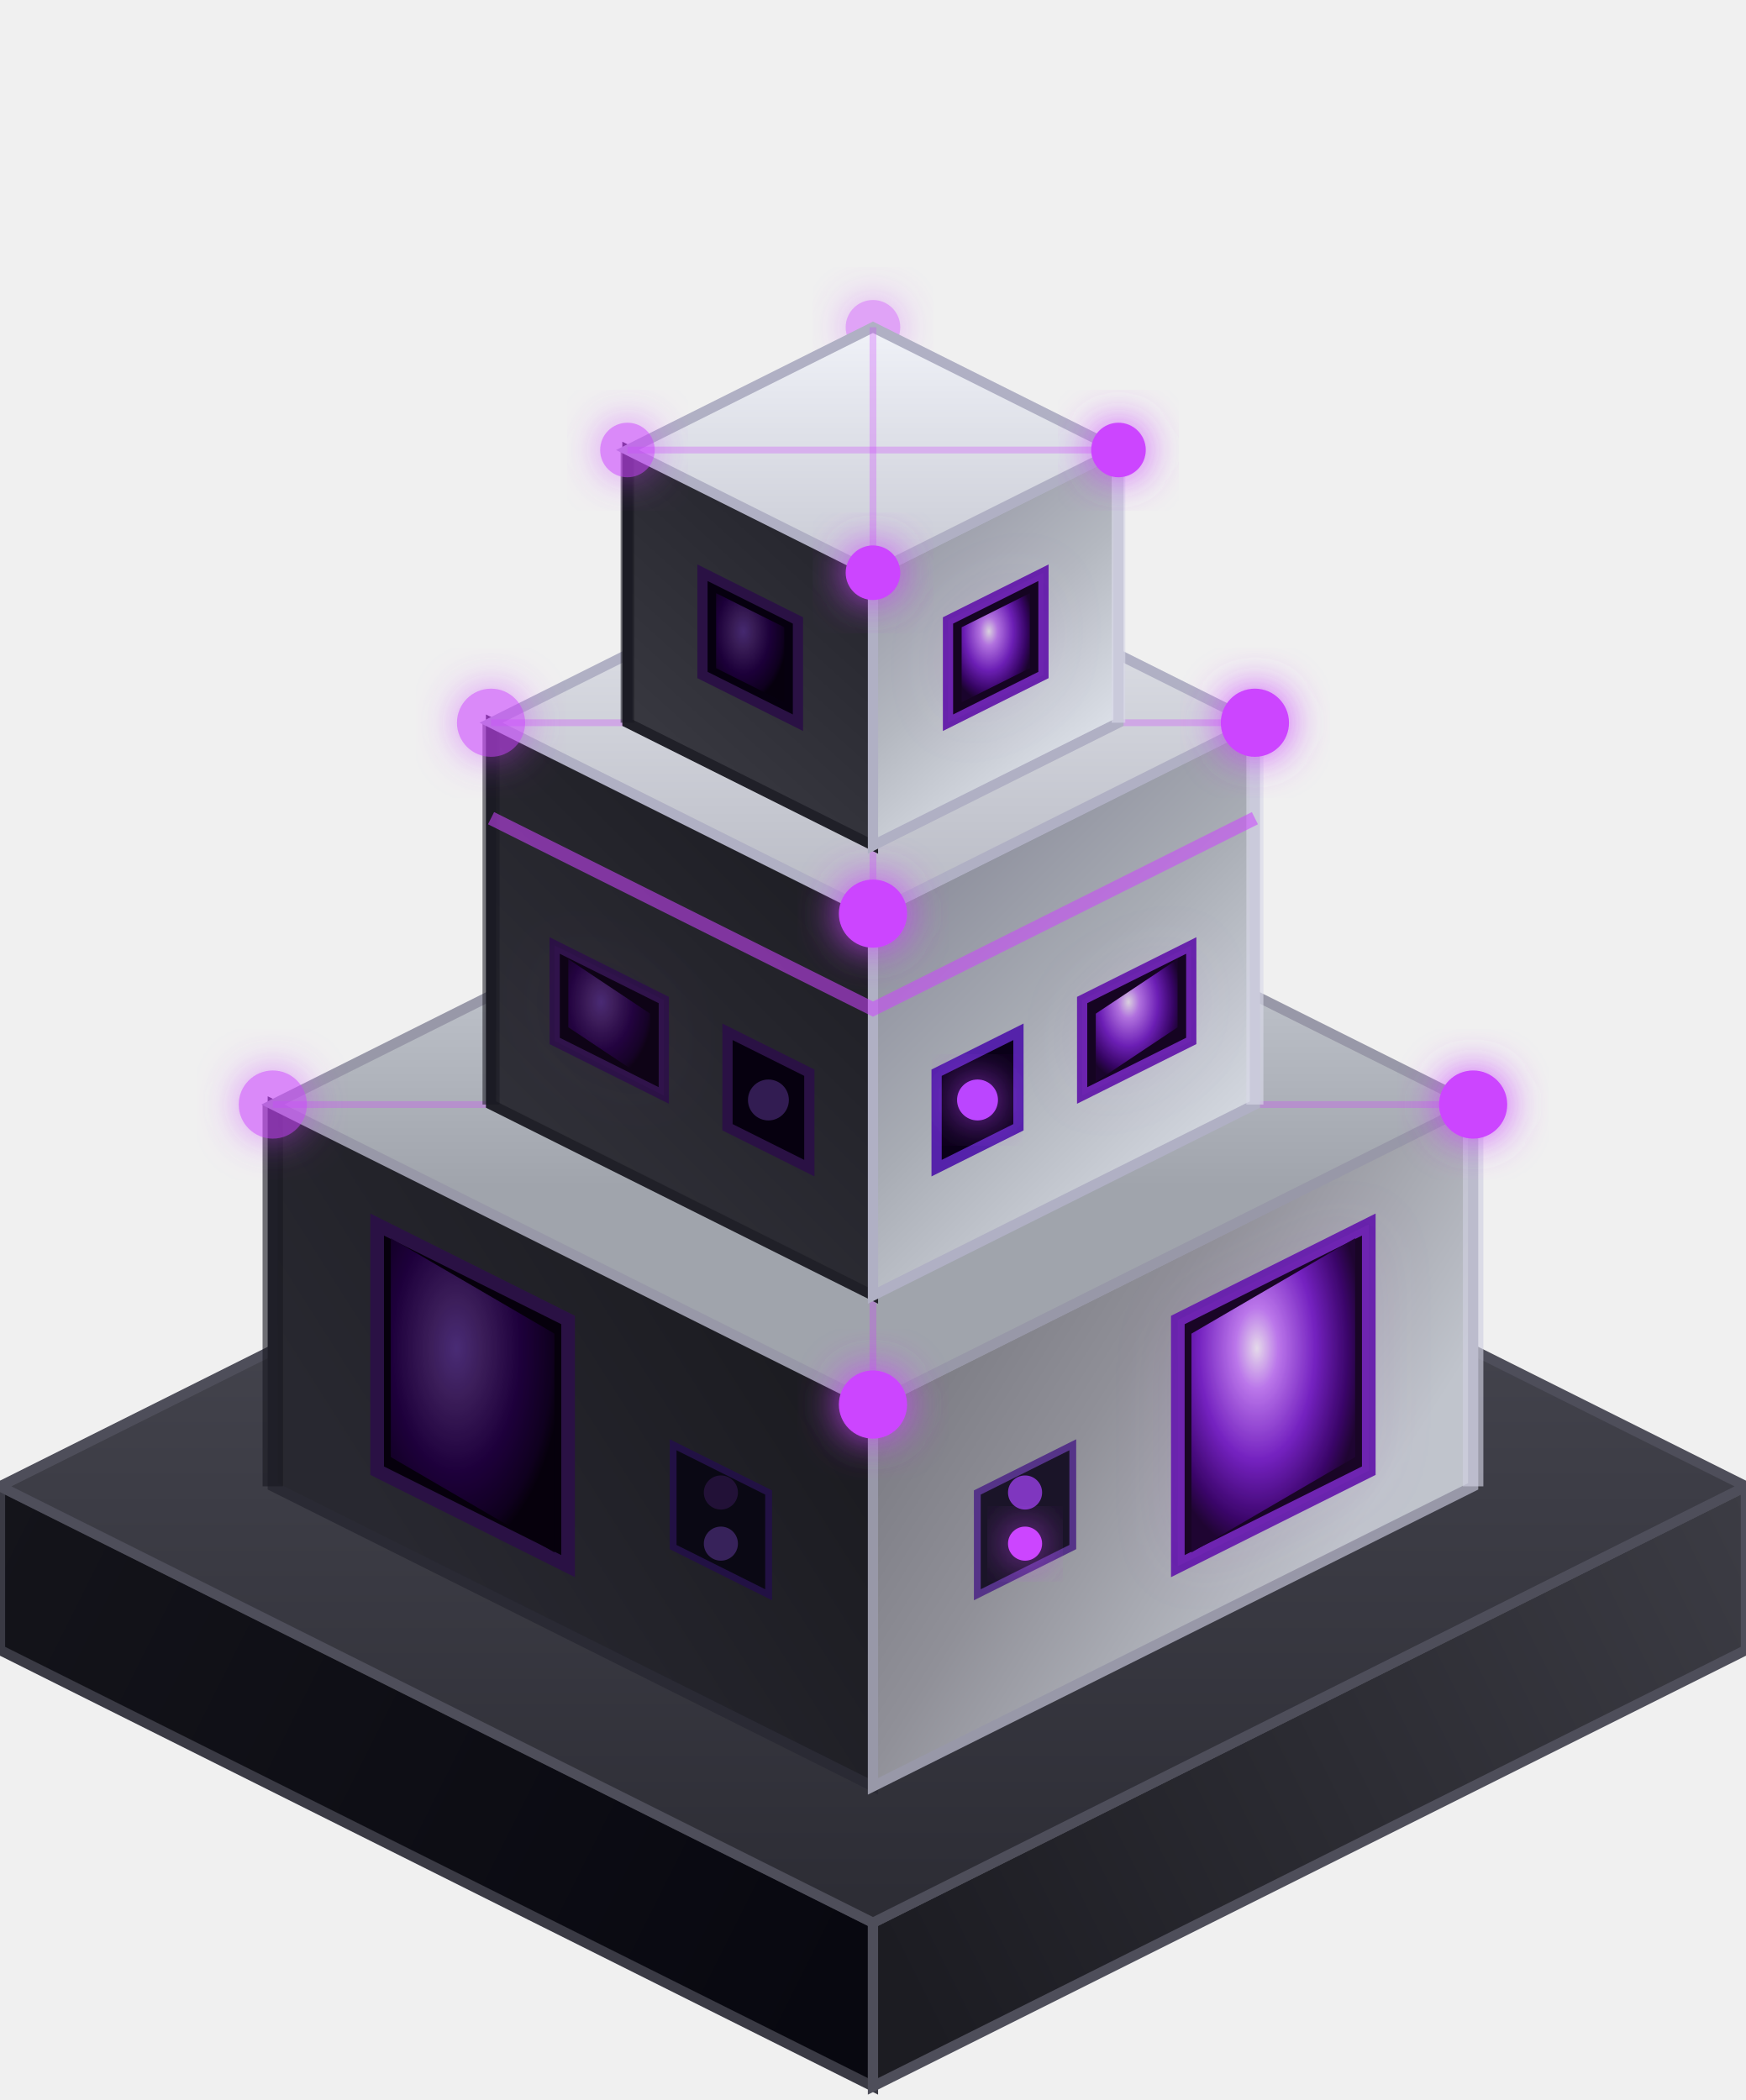
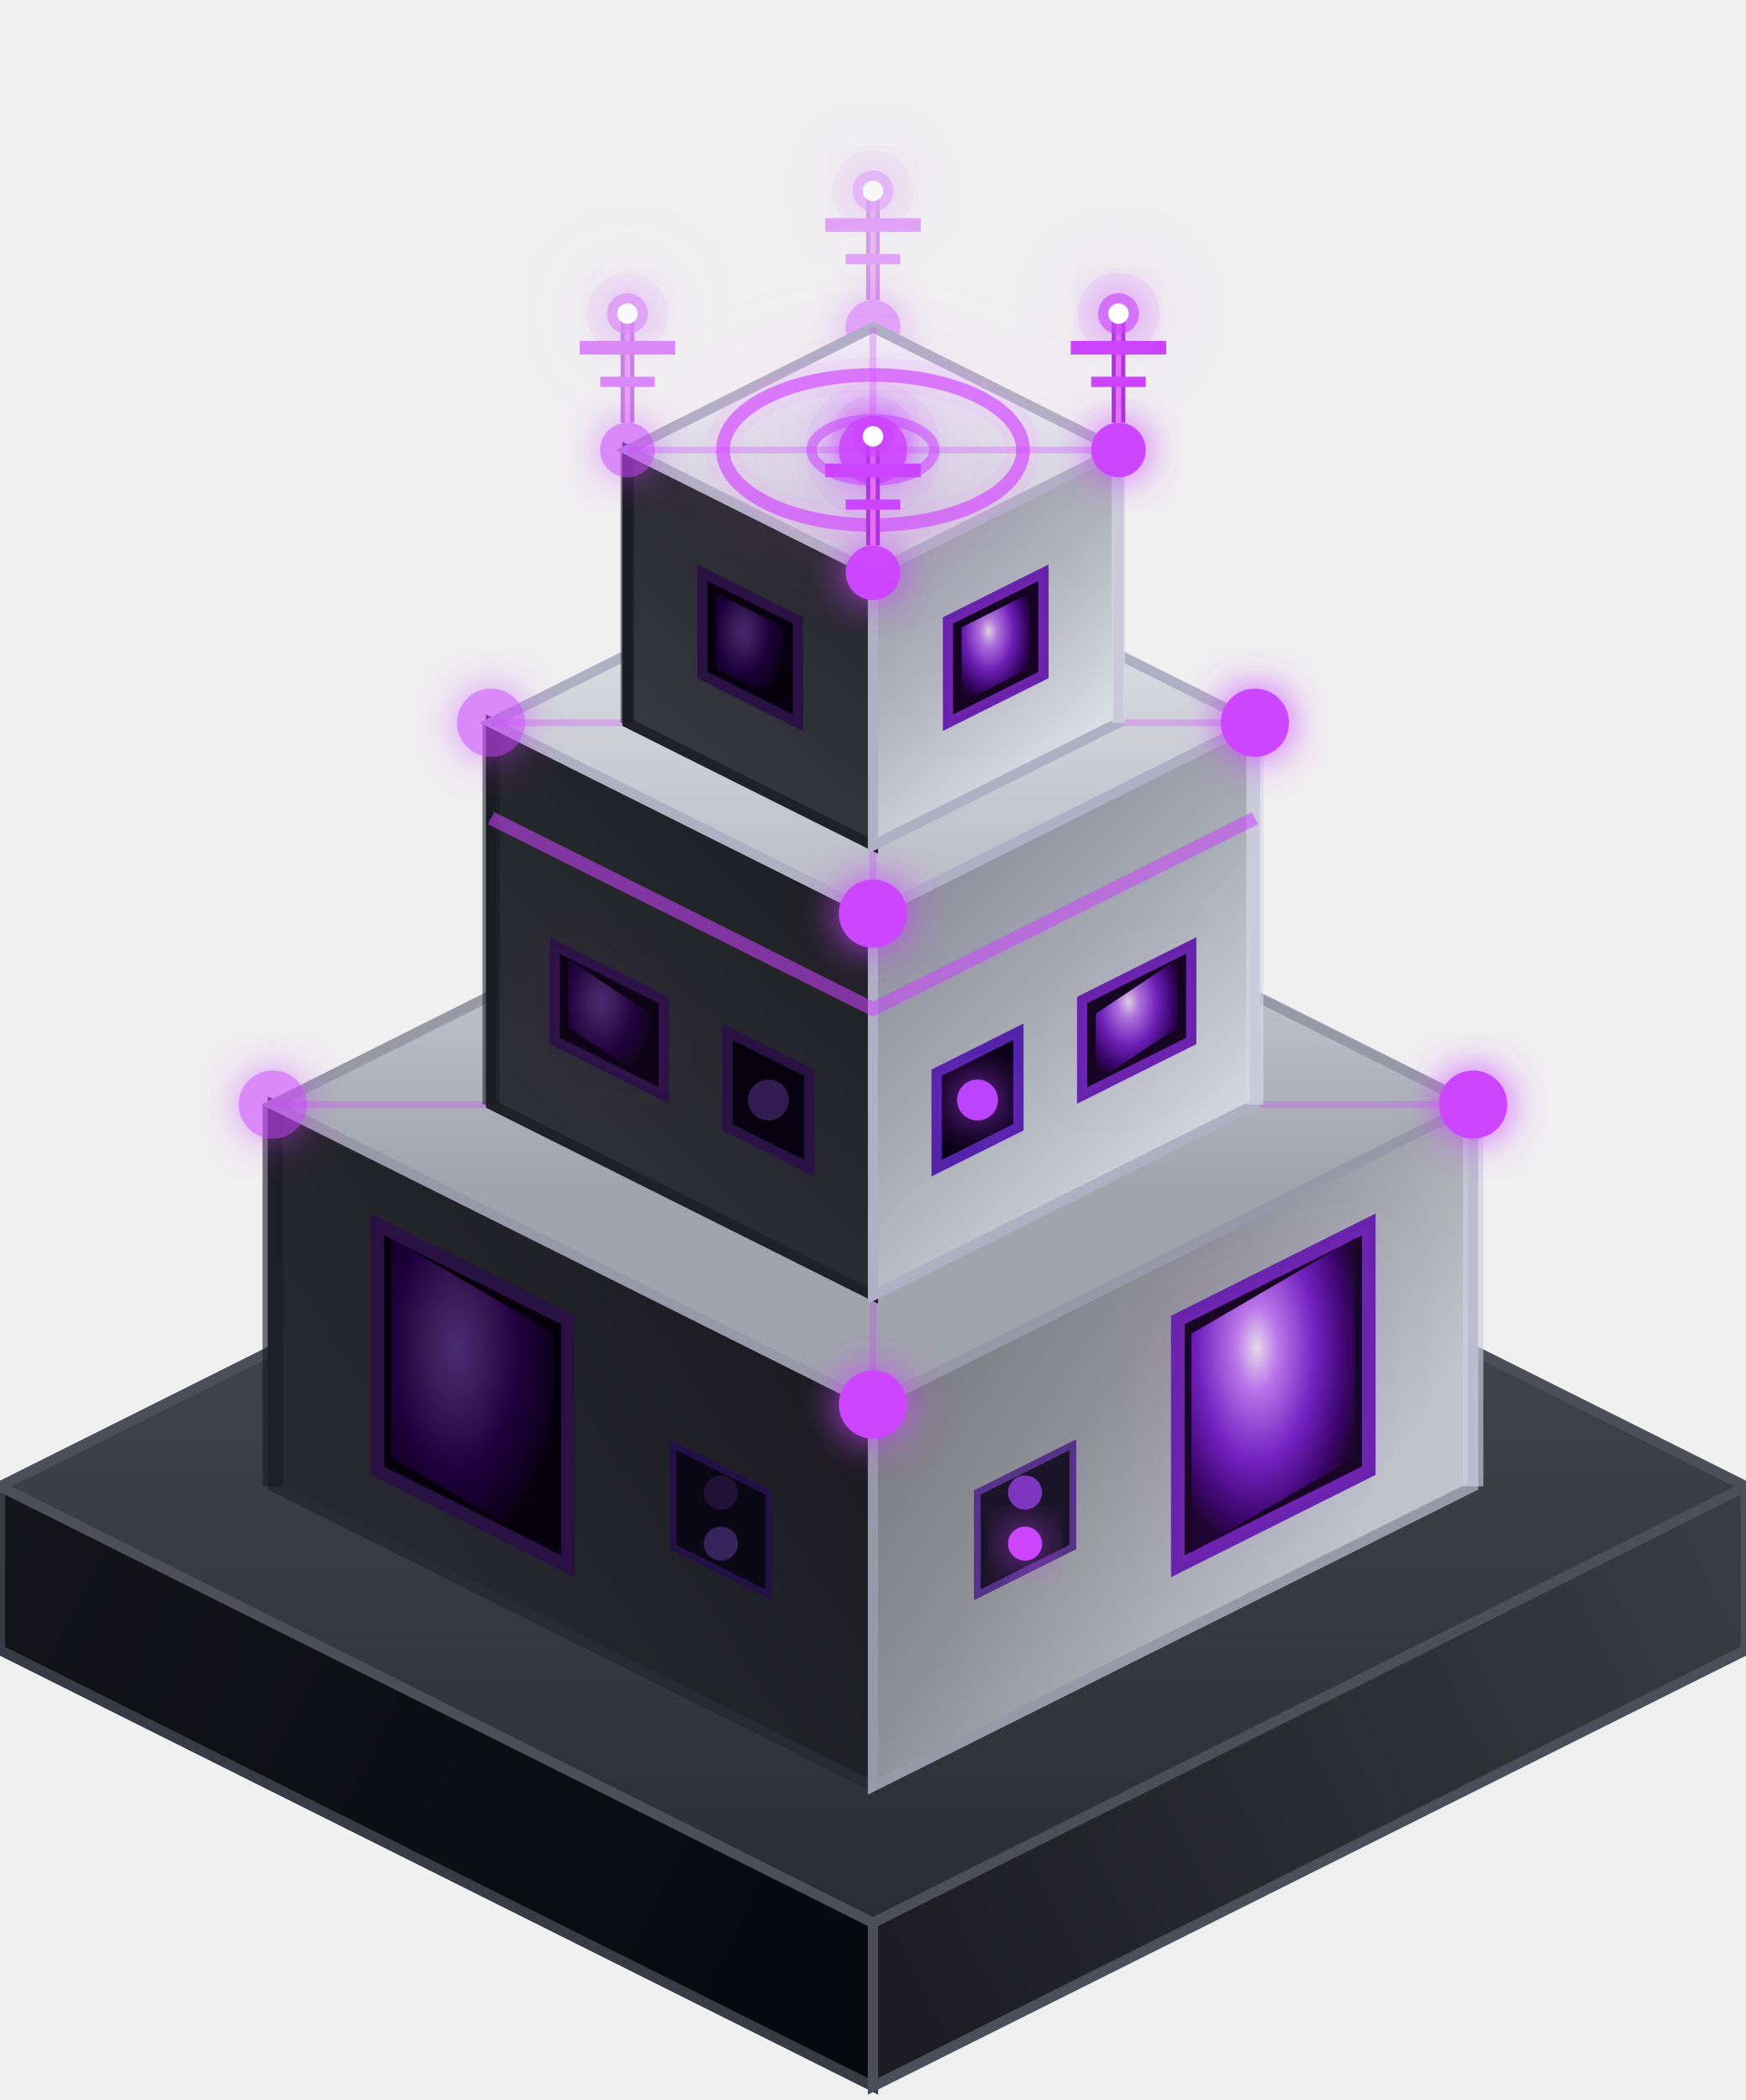
<svg xmlns="http://www.w3.org/2000/svg" viewBox="-128 -178 256 308" width="256" height="308">
  <defs>
    <linearGradient id="fR" gradientUnits="userSpaceOnUse" x1="128" y1="40" x2="0" y2="104">
      <stop offset="0%" stop-color="#3c3c44" />
      <stop offset="100%" stop-color="#1c1c22" />
    </linearGradient>
    <linearGradient id="fL" gradientUnits="userSpaceOnUse" x1="-128" y1="40" x2="0" y2="104">
      <stop offset="0%" stop-color="#14141a" />
      <stop offset="100%" stop-color="#080810" />
    </linearGradient>
    <linearGradient id="fT" gradientUnits="userSpaceOnUse" x1="0" y1="-24" x2="0" y2="104">
      <stop offset="0%" stop-color="#4e4e58" />
      <stop offset="100%" stop-color="#2c2c34" />
    </linearGradient>
    <linearGradient id="lR" gradientUnits="userSpaceOnUse" x1="88" y1="0" x2="0" y2="-56">
      <stop offset="0%" stop-color="#c0c4cc" />
      <stop offset="40%" stop-color="#909098" />
      <stop offset="100%" stop-color="#606068" />
    </linearGradient>
    <linearGradient id="lL" gradientUnits="userSpaceOnUse" x1="-88" y1="0" x2="0" y2="-56">
      <stop offset="0%" stop-color="#282830" />
      <stop offset="100%" stop-color="#141418" />
    </linearGradient>
    <linearGradient id="lT" gradientUnits="userSpaceOnUse" x1="0" y1="-80" x2="0" y2="-24">
      <stop offset="0%" stop-color="#d8dce4" />
      <stop offset="100%" stop-color="#a0a4ac" />
    </linearGradient>
    <radialGradient id="reactor" cx="40%" cy="35%" r="65%">
      <stop offset="0%" stop-color="#ffffff" />
      <stop offset="20%" stop-color="#cc88ff" />
      <stop offset="55%" stop-color="#7722cc" />
      <stop offset="85%" stop-color="#330066" />
      <stop offset="100%" stop-color="#110022" />
    </radialGradient>
    <radialGradient id="reactorDim" cx="40%" cy="35%" r="65%">
      <stop offset="0%" stop-color="#553388" />
      <stop offset="25%" stop-color="#442266" />
      <stop offset="60%" stop-color="#220044" />
      <stop offset="90%" stop-color="#110022" />
      <stop offset="100%" stop-color="#06000c" />
    </radialGradient>
    <linearGradient id="uR" gradientUnits="userSpaceOnUse" x1="56" y1="-44" x2="0" y2="-100">
      <stop offset="0%" stop-color="#d4d8e0" />
      <stop offset="40%" stop-color="#a8acb4" />
      <stop offset="100%" stop-color="#78788a" />
    </linearGradient>
    <linearGradient id="uL" gradientUnits="userSpaceOnUse" x1="-56" y1="-44" x2="0" y2="-100">
      <stop offset="0%" stop-color="#303038" />
      <stop offset="100%" stop-color="#18181e" />
    </linearGradient>
    <linearGradient id="uT" gradientUnits="userSpaceOnUse" x1="0" y1="-128" x2="0" y2="-72">
      <stop offset="0%" stop-color="#e8eaf0" />
      <stop offset="100%" stop-color="#b8bac4" />
    </linearGradient>
    <linearGradient id="tbR" gradientUnits="userSpaceOnUse" x1="36" y1="-100" x2="0" y2="-140">
      <stop offset="0%" stop-color="#dce0e8" />
      <stop offset="40%" stop-color="#b4b8c0" />
      <stop offset="100%" stop-color="#888898" />
    </linearGradient>
    <linearGradient id="tbL" gradientUnits="userSpaceOnUse" x1="-36" y1="-100" x2="0" y2="-140">
      <stop offset="0%" stop-color="#383840" />
      <stop offset="100%" stop-color="#202028" />
    </linearGradient>
    <linearGradient id="tbT" gradientUnits="userSpaceOnUse" x1="0" y1="-158" x2="0" y2="-122">
      <stop offset="0%" stop-color="#f0f2f8" />
      <stop offset="100%" stop-color="#c8cad4" />
    </linearGradient>
    <filter id="glow" x="-60%" y="-60%" width="220%" height="220%">
      <feGaussianBlur stdDeviation="3" result="blur" />
      <feMerge>
        <feMergeNode in="blur" />
        <feMergeNode in="SourceGraphic" />
      </feMerge>
    </filter>
    <filter id="coreglow" x="-80%" y="-80%" width="260%" height="260%">
      <feGaussianBlur stdDeviation="5" result="blur" />
      <feMerge>
        <feMergeNode in="blur" />
        <feMergeNode in="SourceGraphic" />
      </feMerge>
    </filter>
+     <filter id="softglow" x="-80%" y="-80%" width="260%" height="260%">
+       <feGaussianBlur stdDeviation="6" result="blur" />
+       <feMerge>
+         <feMergeNode in="blur" />
+         <feMergeNode in="SourceGraphic" />
+       </feMerge>
+     </filter>
  </defs>
  <polygon points="-128,64 0,128 0,104 -128,40" fill="url(#fL)" stroke="#3a3a44" stroke-width="1.5" />
  <polygon points="128,64 0,128 0,104 128,40" fill="url(#fR)" stroke="#4e4e5a" stroke-width="1.5" />
  <polygon points="0,-24 128,40 0,104 -128,40" fill="url(#fT)" stroke="#4e4e5a" stroke-width="1.5" />
  <g transform="translate(0, 20)">
    <polygon points="-88,20 0,64 0,8 -88,-36" fill="url(#lL)" stroke="#2a2a34" stroke-width="1.5" />
    <line x1="-88" y1="20" x2="-88" y2="-36" stroke="#181820" stroke-width="3" opacity="0.6" />
    <polygon points="-72.7,17.7 -44.7,31.7 -44.7,-4.4 -72.7,-18.4" fill="#06000c" stroke="#2a1144" stroke-width="2" />
    <polygon points="-70.7,15.7 -46.7,29.7 -46.7,-2.4 -70.7,-16.4" fill="url(#reactorDim)" opacity="0.85" />
    <polygon points="-29.3,28.9 -15.3,35.9 -15.3,20.9 -29.3,13.9" fill="#0a0814" stroke="#221144" stroke-width="1" />
    <circle cx="-22.3" cy="28.4" r="2.5" fill="#553388" opacity="0.6" />
    <circle cx="-22.3" cy="20.9" r="2.5" fill="#3a1a5a" opacity="0.5" />
    <polygon points="88,20 0,64 0,8 88,-36" fill="url(#lR)" stroke="#9898a8" stroke-width="1.5" />
    <line x1="88" y1="20" x2="88" y2="-36" stroke="#d0d0e0" stroke-width="3" opacity="0.65" />
    <polygon points="72.7,17.7 44.7,31.7 44.7,-4.4 72.7,-18.4" fill="#0a0014" stroke="#6622aa" stroke-width="2" />
    <polygon points="70.7,15.7 46.7,29.7 46.7,-2.4 70.7,-16.4" fill="url(#reactor)" opacity="0.9" />
    <polygon points="72.7,17.7 44.7,31.7 44.7,-4.4 72.7,-18.4" fill="#cc44ff" opacity="0.08" filter="url(#coreglow)" />
    <polygon points="29.3,28.9 15.3,35.9 15.3,20.9 29.3,13.9" fill="#1a1428" stroke="#553388" stroke-width="1" />
    <circle cx="22.3" cy="28.4" r="2.5" fill="#cc44ff" filter="url(#glow)" />
    <circle cx="22.3" cy="20.9" r="2.5" fill="#aa44ff" opacity="0.7" />
    <polygon points="0,-80 88,-36 0,8 -88,-36" fill="url(#lT)" stroke="#9898a8" stroke-width="1.5" />
    <line x1="0" y1="-80" x2="0" y2="8" stroke="#cc44ff" stroke-width="1" opacity="0.3" />
    <line x1="-88" y1="-36" x2="88" y2="-36" stroke="#cc44ff" stroke-width="1" opacity="0.3" />
    <circle cx="88" cy="-36" r="5" fill="#cc44ff" filter="url(#glow)" />
    <circle cx="-88" cy="-36" r="5" fill="#cc44ff" filter="url(#glow)" opacity="0.6" />
    <circle cx="0" cy="8" r="5" fill="#cc44ff" filter="url(#glow)" />
  </g>
  <g transform="translate(0, 28)">
    <polygon points="-56,-44 0,-16 0,-72 -56,-100" fill="url(#uL)" stroke="#202028" stroke-width="1.5" />
    <line x1="-56" y1="-44" x2="-56" y2="-100" stroke="#181820" stroke-width="2.5" opacity="0.55" />
    <polygon points="-46.67,-53.33 -30.67,-45.33 -30.67,-59.33 -46.67,-67.33" fill="#06000c" stroke="#2a1144" stroke-width="1.5" />
    <polygon points="-44.67,-55.33 -32.67,-47.33 -32.67,-57.33 -44.67,-65.33" fill="url(#reactorDim)" opacity="0.8" />
    <polygon points="-46.67,-53.33 -30.67,-45.33 -30.67,-59.33 -46.67,-67.33" fill="#cc44ff" opacity="0.04" filter="url(#coreglow)" />
    <polygon points="-21.33,-40.67 -9.33,-34.67 -9.33,-48.67 -21.33,-54.67" fill="#06000f" stroke="#2a1144" stroke-width="1.5" />
    <circle cx="-15.33" cy="-44.67" r="3" fill="#553388" opacity="0.55" />
    <polygon points="56,-44 0,-16 0,-72 56,-100" fill="url(#uR)" stroke="#b0b0c4" stroke-width="1.5" />
    <line x1="56" y1="-44" x2="56" y2="-100" stroke="#d8d8e8" stroke-width="2.5" opacity="0.65" />
    <polygon points="46.67,-53.33 30.67,-45.33 30.67,-59.33 46.67,-67.33" fill="#0a0014" stroke="#6622aa" stroke-width="1.5" />
    <polygon points="44.67,-55.33 32.67,-47.33 32.67,-57.33 44.67,-65.33" fill="url(#reactor)" opacity="0.85" />
    <polygon points="46.67,-53.33 30.67,-45.33 30.67,-59.33 46.67,-67.33" fill="#cc44ff" opacity="0.06" filter="url(#coreglow)" />
    <polygon points="21.33,-40.67 9.33,-34.67 9.33,-48.67 21.33,-54.67" fill="#0a0018" stroke="#5522aa" stroke-width="1.5" />
    <circle cx="15.33" cy="-44.67" r="3" fill="#bb44ff" filter="url(#glow)" />
    <polyline points="56,-86 0,-58 -56,-86" stroke="#cc44ff" stroke-width="2" fill="none" opacity="0.55" />
    <circle cx="0" cy="-128" r="5" fill="#cc44ff" filter="url(#glow)" opacity="0.45" />
    <polygon points="0,-128 56,-100 0,-72 -56,-100" fill="url(#uT)" stroke="#b0b0c4" stroke-width="1.5" />
    <line x1="0" y1="-128" x2="0" y2="-72" stroke="#cc44ff" stroke-width="1" opacity="0.3" />
    <line x1="-56" y1="-100" x2="56" y2="-100" stroke="#cc44ff" stroke-width="1" opacity="0.3" />
    <circle cx="56" cy="-100" r="5" fill="#cc44ff" filter="url(#glow)" />
    <circle cx="-56" cy="-100" r="5" fill="#cc44ff" filter="url(#glow)" opacity="0.6" />
    <circle cx="0" cy="-72" r="5" fill="#cc44ff" filter="url(#glow)" />
  </g>
  <g transform="translate(0, 28)">
    <polygon points="-36,-100 0,-82 0,-122 -36,-140" fill="url(#tbL)" stroke="#202028" stroke-width="1.5" />
    <line x1="-36" y1="-100" x2="-36" y2="-140" stroke="#181820" stroke-width="2" opacity="0.55" />
    <polygon points="-25,-107 -11,-100 -11,-115 -25,-122" fill="#06000f" stroke="#2a1144" stroke-width="1.5" />
    <polygon points="-23,-108 -13,-103 -13,-114 -23,-119" fill="url(#reactorDim)" opacity="0.8" />
    <polygon points="36,-100 0,-82 0,-122 36,-140" fill="url(#tbR)" stroke="#b0b0c4" stroke-width="1.5" />
    <line x1="36" y1="-100" x2="36" y2="-140" stroke="#d8d8e8" stroke-width="2" opacity="0.65" />
    <polygon points="25,-107 11,-100 11,-115 25,-122" fill="#0a0014" stroke="#6622aa" stroke-width="1.5" />
    <polygon points="23,-108 13,-103 13,-114 23,-119" fill="url(#reactor)" opacity="0.85" />
    <polygon points="25,-107 11,-100 11,-115 25,-122" fill="#cc44ff" opacity="0.06" filter="url(#coreglow)" />
    <circle cx="0" cy="-158" r="4" fill="#cc44ff" filter="url(#glow)" opacity="0.45" />
    <polygon points="0,-158 36,-140 0,-122 -36,-140" fill="url(#tbT)" stroke="#b0b0c4" stroke-width="1.5" />
    <line x1="0" y1="-158" x2="0" y2="-122" stroke="#cc44ff" stroke-width="1" opacity="0.3" />
    <line x1="-36" y1="-140" x2="36" y2="-140" stroke="#cc44ff" stroke-width="1" opacity="0.3" />
    <circle cx="36" cy="-140" r="4" fill="#cc44ff" filter="url(#glow)" />
    <circle cx="-36" cy="-140" r="4" fill="#cc44ff" filter="url(#glow)" opacity="0.6" />
    <circle cx="0" cy="-122" r="4" fill="#cc44ff" filter="url(#glow)" />
+     <g opacity="0.45">
+       <line x1="0" y1="-162" x2="0" y2="-178" stroke="#aa33dd" stroke-width="2" />
+       <line x1="0" y1="-162" x2="0" y2="-178" stroke="#ff88ff" stroke-width="0.8" opacity="0.7" />
+       <line x1="-4" y1="-168" x2="4" y2="-168" stroke="#cc44ff" stroke-width="1.5" />
+       <line x1="-7" y1="-173" x2="7" y2="-173" stroke="#cc44ff" stroke-width="2" />
+       <circle cx="0" cy="-178" r="6" fill="#cc44ff" opacity="0.12" filter="url(#softglow)" />
+       <circle cx="0" cy="-178" r="3" fill="#cc44ff" opacity="0.7" filter="url(#glow)" />
+       <circle cx="0" cy="-178" r="1.5" fill="#ffffff" />
+     </g>
+     <g opacity="0.6">
+       <line x1="-36" y1="-144" x2="-36" y2="-160" stroke="#aa33dd" stroke-width="2" />
+       <line x1="-36" y1="-144" x2="-36" y2="-160" stroke="#ff88ff" stroke-width="0.8" opacity="0.7" />
+       <line x1="-40" y1="-150" x2="-32" y2="-150" stroke="#cc44ff" stroke-width="1.5" />
+       <line x1="-43" y1="-155" x2="-29" y2="-155" stroke="#cc44ff" stroke-width="2" />
+       <circle cx="-36" cy="-160" r="6" fill="#cc44ff" opacity="0.12" filter="url(#softglow)" />
+       <circle cx="-36" cy="-160" r="3" fill="#cc44ff" opacity="0.7" filter="url(#glow)" />
+       <circle cx="-36" cy="-160" r="1.5" fill="#ffffff" />
+     </g>
+     <line x1="36" y1="-144" x2="36" y2="-160" stroke="#aa33dd" stroke-width="2" />
+     <line x1="36" y1="-144" x2="36" y2="-160" stroke="#ff88ff" stroke-width="0.8" opacity="0.7" />
+     <line x1="32" y1="-150" x2="40" y2="-150" stroke="#cc44ff" stroke-width="1.5" />
+     <line x1="29" y1="-155" x2="43" y2="-155" stroke="#cc44ff" stroke-width="2" />
+     <circle cx="36" cy="-160" r="6" fill="#cc44ff" opacity="0.12" filter="url(#softglow)" />
+     <circle cx="36" cy="-160" r="3" fill="#cc44ff" opacity="0.7" filter="url(#glow)" />
+     <circle cx="36" cy="-160" r="1.5" fill="#ffffff" />
+     <ellipse cx="0" cy="-140" rx="22" ry="11" fill="none" stroke="#cc44ff" stroke-width="2" opacity="0.7" />
+     <ellipse cx="0" cy="-140" rx="22" ry="11" fill="none" stroke="#ff88ff" stroke-width="5" opacity="0.15" filter="url(#softglow)" />
+     <ellipse cx="0" cy="-140" rx="9" ry="4.5" fill="none" stroke="#cc44ff" stroke-width="1.5" opacity="0.55" />
+     <circle cx="0" cy="-140" r="5" fill="#cc44ff" opacity="0.9" filter="url(#glow)" />
+     <circle cx="0" cy="-140" r="10" fill="#cc44ff" opacity="0.1" filter="url(#softglow)" />
+     <line x1="0" y1="-126" x2="0" y2="-142" stroke="#aa33dd" stroke-width="2" />
+     <line x1="0" y1="-126" x2="0" y2="-142" stroke="#ff88ff" stroke-width="0.8" opacity="0.7" />
+     <line x1="-4" y1="-132" x2="4" y2="-132" stroke="#cc44ff" stroke-width="1.5" />
+     <line x1="-7" y1="-137" x2="7" y2="-137" stroke="#cc44ff" stroke-width="2" />
+     <circle cx="0" cy="-142" r="6" fill="#cc44ff" opacity="0.12" filter="url(#softglow)" />
+     <circle cx="0" cy="-142" r="3" fill="#cc44ff" opacity="0.7" filter="url(#glow)" />
+     <circle cx="0" cy="-142" r="1.5" fill="#ffffff" />
  </g>
</svg>
